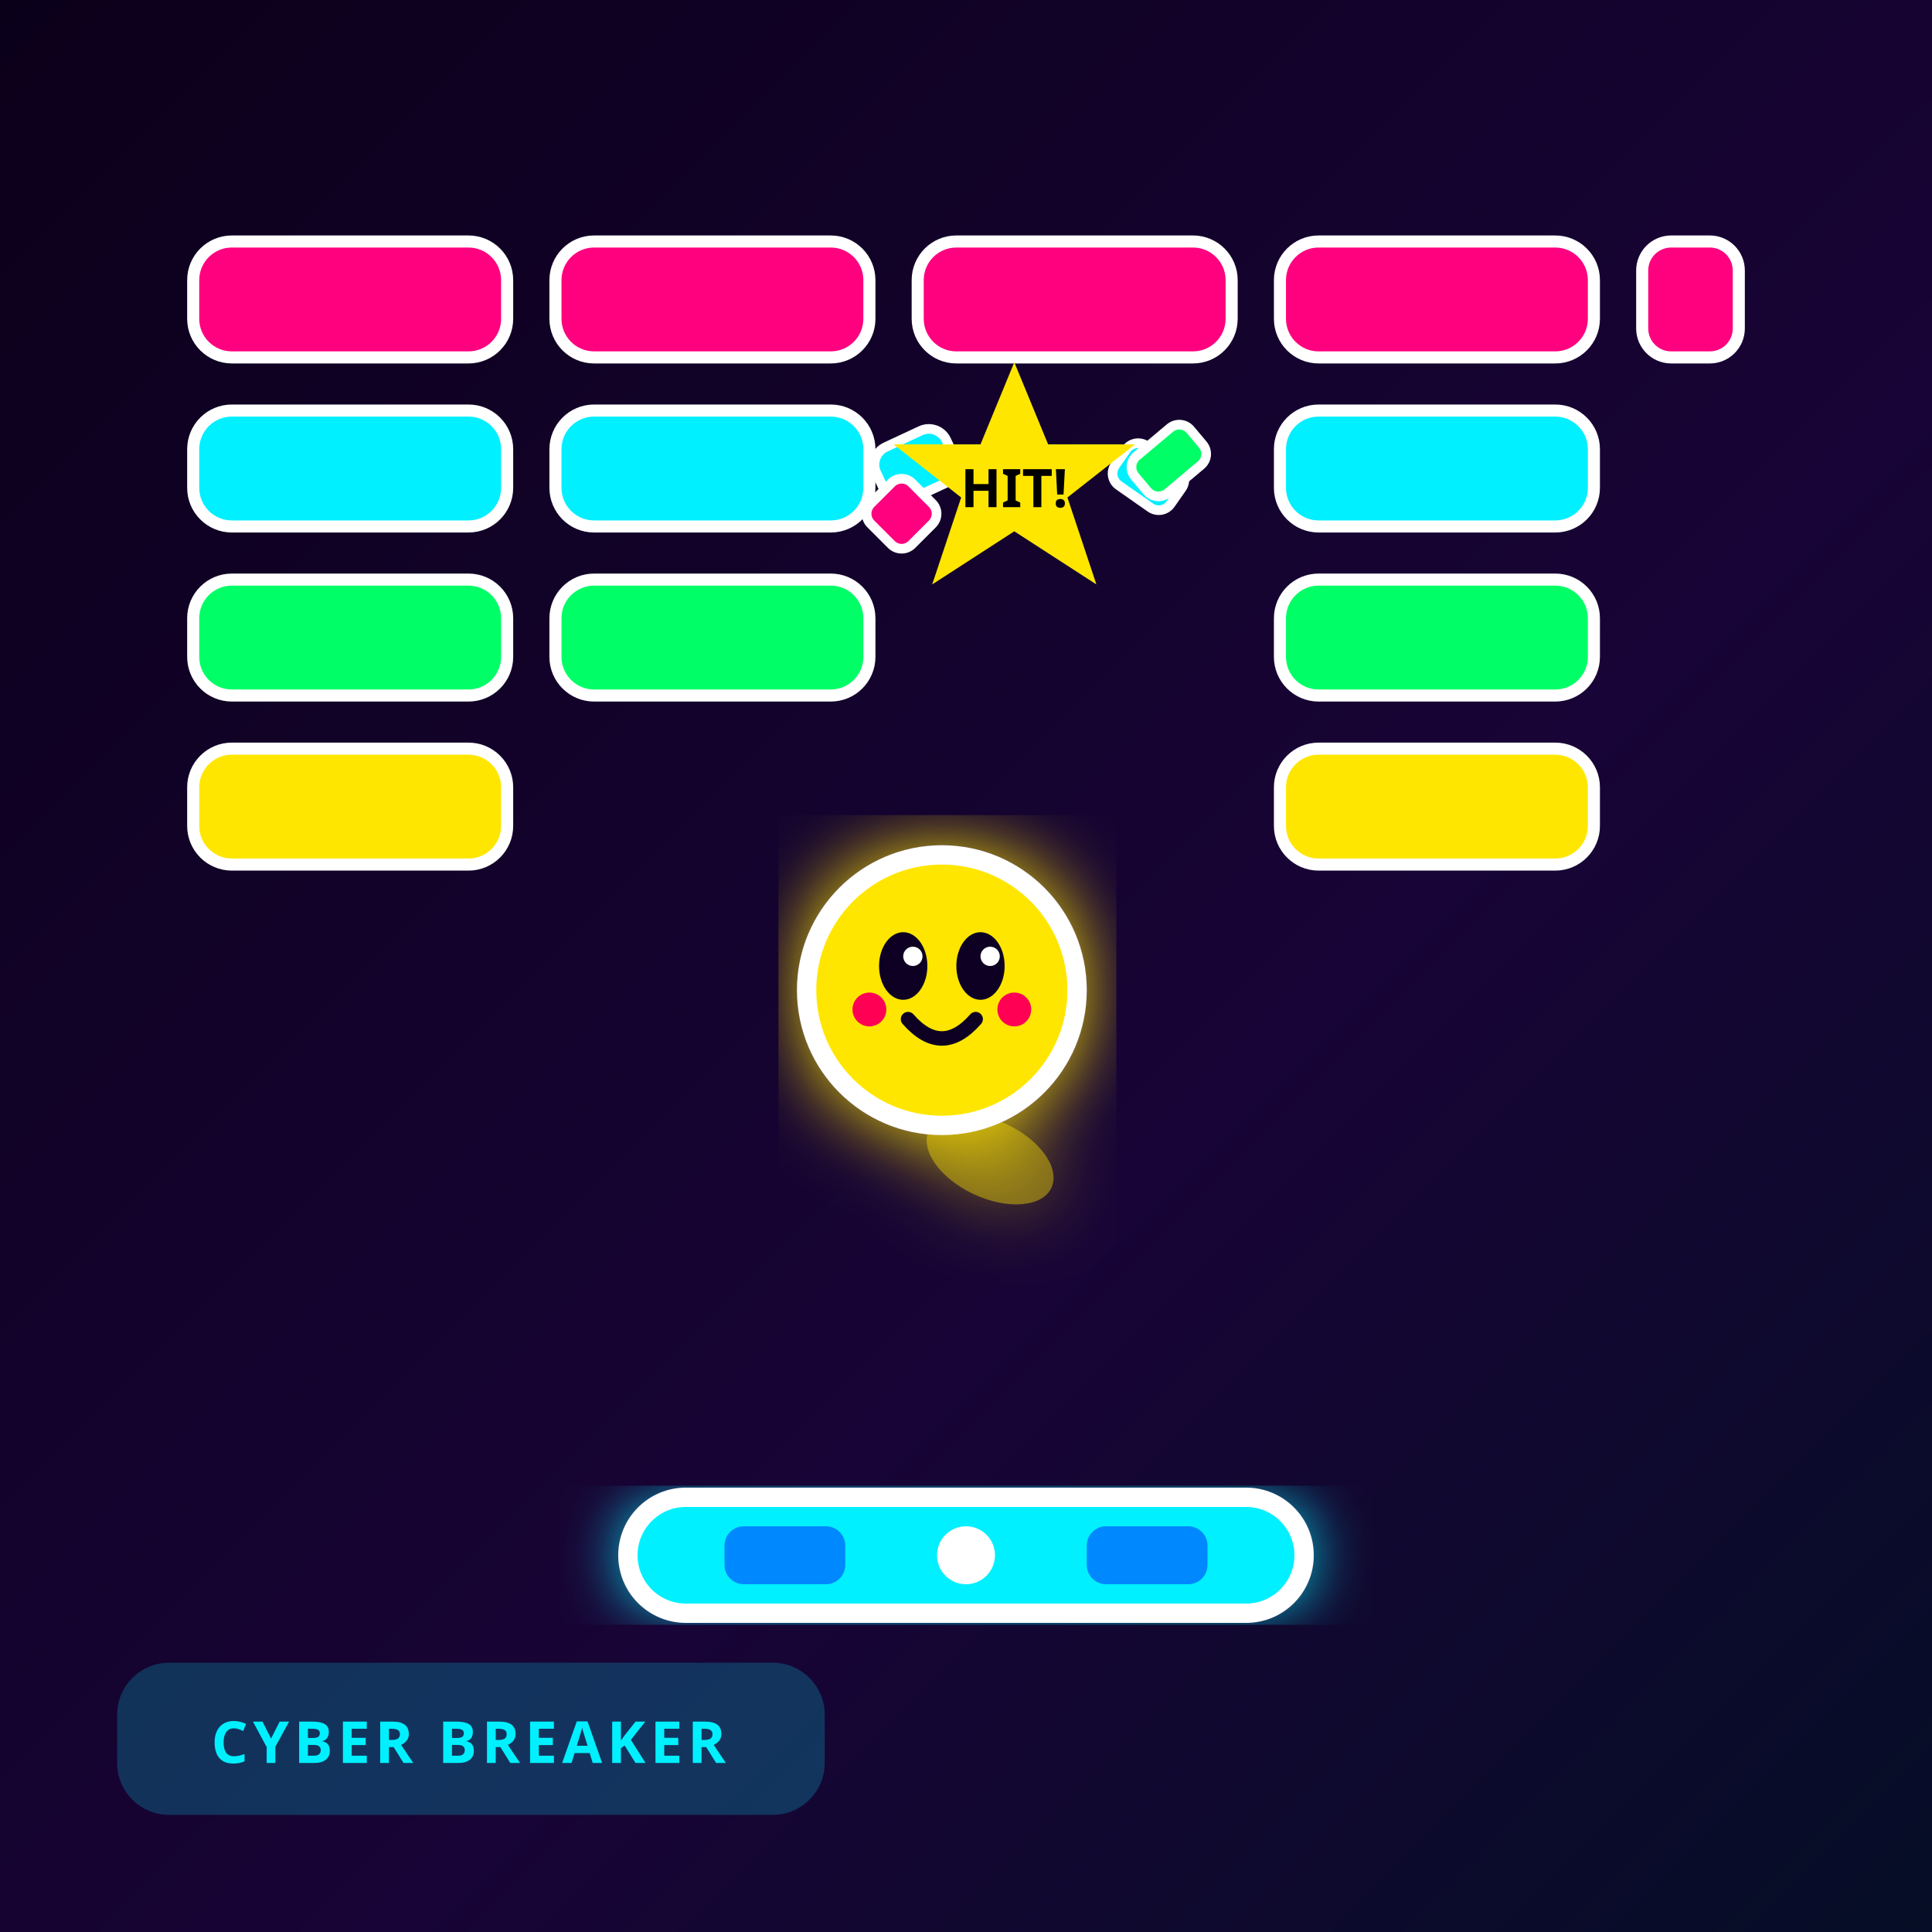
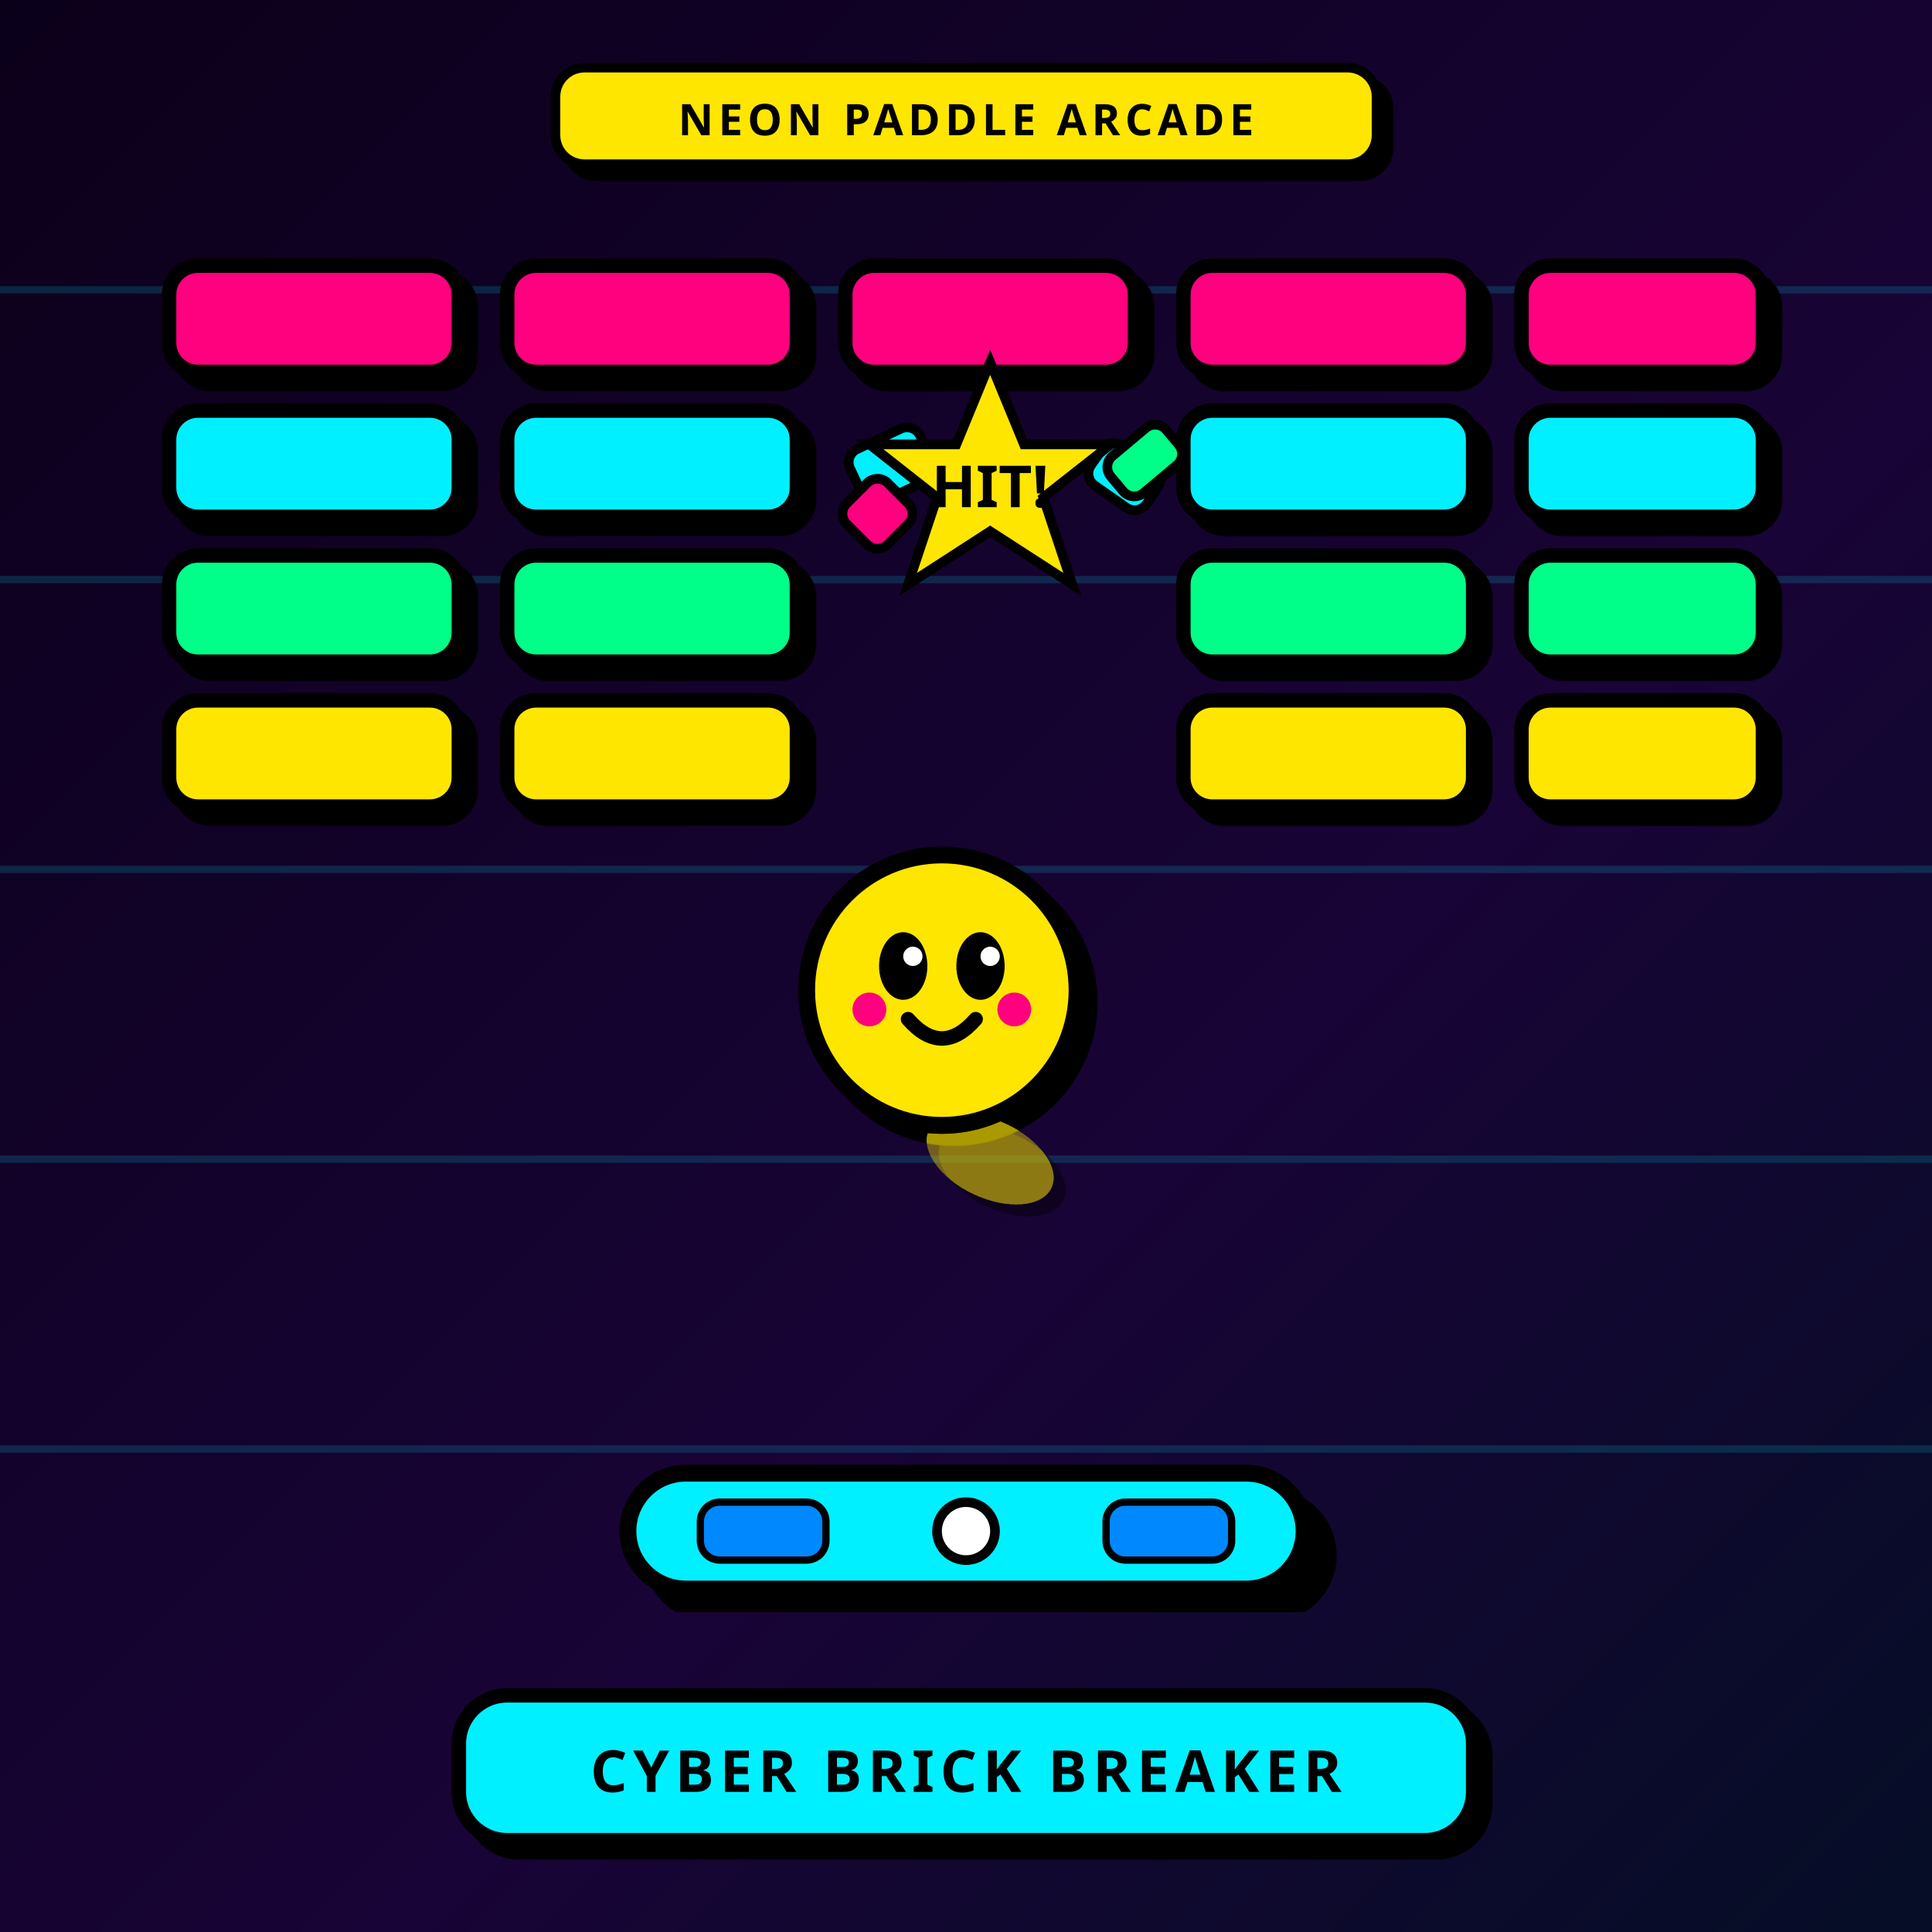
<svg xmlns="http://www.w3.org/2000/svg" viewBox="0 0 400 400" width="100%" height="100%">
  <defs>
-     <linearGradient id="breakerBg" x1="0%" y1="0%" x2="100%" y2="100%">
-       <stop offset="0%" stop-color="#0b001a" />
+     <linearGradient id="breakerBgDark" x1="0%" y1="0%" x2="100%" y2="100%">
+       <stop offset="0%" stop-color="#0B001A" />
      <stop offset="60%" stop-color="#180436" />
-       <stop offset="100%" stop-color="#050e26" />
+       <stop offset="100%" stop-color="#050E26" />
    </linearGradient>
-     <filter id="neonGlow">
-       <feDropShadow dx="0" dy="0" stdDeviation="6" flood-color="#00f0ff" flood-opacity="0.8" />
+     <linearGradient id="breakerBgLight" x1="0%" y1="0%" x2="100%" y2="100%">
+       <stop offset="0%" stop-color="#FFFDF0" />
+       <stop offset="50%" stop-color="#FFF8E7" />
+       <stop offset="100%" stop-color="#E0F2FE" />
+     </linearGradient>
+     <filter id="brutalShadow" x="-10%" y="-10%" width="130%" height="130%">
+       <feDropShadow dx="5" dy="5" stdDeviation="0" flood-color="#000000" flood-opacity="1" />
    </filter>
-     <filter id="ballGlow">
-       <feDropShadow dx="0" dy="0" stdDeviation="8" flood-color="#ffe600" flood-opacity="0.95" />
+     <filter id="brutalShadowSm" x="-10%" y="-10%" width="130%" height="130%">
+       <feDropShadow dx="2.5" dy="2.5" stdDeviation="0" flood-color="#000000" flood-opacity="1" />
    </filter>
  </defs>
-   <rect width="400" height="400" fill="url(#breakerBg)" />
-   <g stroke="#ffffff" stroke-width="2.5">
-     <rect x="40" y="50" width="65" height="24" rx="8" fill="#ff007f" />
-     <rect x="115" y="50" width="65" height="24" rx="8" fill="#ff007f" />
-     <rect x="190" y="50" width="65" height="24" rx="8" fill="#ff007f" />
-     <rect x="265" y="50" width="65" height="24" rx="8" fill="#ff007f" />
-     <rect x="340" y="50" width="20" height="24" rx="6" fill="#ff007f" />
-     <rect x="40" y="85" width="65" height="24" rx="8" fill="#00f0ff" />
-     <rect x="115" y="85" width="65" height="24" rx="8" fill="#00f0ff" />
-     <rect x="265" y="85" width="65" height="24" rx="8" fill="#00f0ff" />
-     <rect x="40" y="120" width="65" height="24" rx="8" fill="#00ff66" />
-     <rect x="115" y="120" width="65" height="24" rx="8" fill="#00ff66" />
-     <rect x="265" y="120" width="65" height="24" rx="8" fill="#00ff66" />
-     <rect x="40" y="155" width="65" height="24" rx="8" fill="#ffe600" />
-     <rect x="265" y="155" width="65" height="24" rx="8" fill="#ffe600" />
+   <style>
+     .theme-bg { fill: url(#breakerBgDark); }
+     .theme-grid-line { stroke: #00F0FF; stroke-opacity: 0.15; }
+     .theme-badge-rect { fill: #00F0FF; stroke: #000000; }
+     .theme-badge-text { fill: #000000; }
+     .theme-tag-rect { fill: #FFE600; stroke: #000000; }
+     .theme-tag-text { fill: #000000; }
+ 
+     @media (prefers-color-scheme: light) {
+       .theme-bg { fill: url(#breakerBgLight); }
+       .theme-grid-line { stroke: #000000; stroke-opacity: 0.1; }
+       .theme-badge-rect { fill: #00F0FF; stroke: #000000; }
+       .theme-badge-text { fill: #000000; }
+       .theme-tag-rect { fill: #FFE600; stroke: #000000; }
+       .theme-tag-text { fill: #000000; }
+     }
+   </style>
+   <rect width="400" height="400" class="theme-bg" />
+   <g class="theme-grid-line" stroke-width="1.5">
+     <line x1="0" y1="60" x2="400" y2="60" />
+     <line x1="0" y1="120" x2="400" y2="120" />
+     <line x1="0" y1="180" x2="400" y2="180" />
+     <line x1="0" y1="240" x2="400" y2="240" />
+     <line x1="0" y1="300" x2="400" y2="300" />
  </g>
-   <g transform="translate(210, 100)">
-     <rect x="-25" y="-18" width="16" height="12" rx="4" fill="#00f0ff" stroke="#fff" stroke-width="2" transform="rotate(-25)" />
-     <rect x="15" y="-22" width="14" height="10" rx="3" fill="#00f0ff" stroke="#fff" stroke-width="2" transform="rotate(35)" />
-     <rect x="-18" y="15" width="12" height="12" rx="3" fill="#ff007f" stroke="#fff" stroke-width="2" transform="rotate(45)" />
-     <rect x="20" y="12" width="15" height="10" rx="3" fill="#00ff66" stroke="#fff" stroke-width="2" transform="rotate(-40)" />
-     <polygon points="0,-25 7,-8 25,-8 11,3 17,21 0,10 -17,21 -11,3 -25,-8 -7,-8" fill="#ffe600" />
-     <text x="0" y="5" font-family="'Arial Black', sans-serif" font-size="11" fill="#000" font-weight="900" text-anchor="middle">HIT!</text>
+   <g stroke="#000000" stroke-width="3" filter="url(#brutalShadowSm)">
+     <rect x="35" y="55" width="60" height="22" rx="6" fill="#FF007F" />
+     <rect x="105" y="55" width="60" height="22" rx="6" fill="#FF007F" />
+     <rect x="175" y="55" width="60" height="22" rx="6" fill="#FF007F" />
+     <rect x="245" y="55" width="60" height="22" rx="6" fill="#FF007F" />
+     <rect x="315" y="55" width="50" height="22" rx="6" fill="#FF007F" />
+     <rect x="35" y="85" width="60" height="22" rx="6" fill="#00F0FF" />
+     <rect x="105" y="85" width="60" height="22" rx="6" fill="#00F0FF" />
+     <rect x="245" y="85" width="60" height="22" rx="6" fill="#00F0FF" />
+     <rect x="315" y="85" width="50" height="22" rx="6" fill="#00F0FF" />
+     <rect x="35" y="115" width="60" height="22" rx="6" fill="#00FF88" />
+     <rect x="105" y="115" width="60" height="22" rx="6" fill="#00FF88" />
+     <rect x="245" y="115" width="60" height="22" rx="6" fill="#00FF88" />
+     <rect x="315" y="115" width="50" height="22" rx="6" fill="#00FF88" />
+     <rect x="35" y="145" width="60" height="22" rx="6" fill="#FFE600" />
+     <rect x="105" y="145" width="60" height="22" rx="6" fill="#FFE600" />
+     <rect x="245" y="145" width="60" height="22" rx="6" fill="#FFE600" />
+     <rect x="315" y="145" width="50" height="22" rx="6" fill="#FFE600" />
  </g>
-   <g filter="url(#ballGlow)" transform="translate(195, 205)">
-     <ellipse cx="10" cy="35" rx="14" ry="8" fill="#ffe600" opacity="0.4" transform="rotate(25 10 35)" />
-     <circle cx="0" cy="0" r="28" fill="#ffe600" stroke="#ffffff" stroke-width="4" />
-     <ellipse cx="-8" cy="-5" rx="5" ry="7" fill="#0d0221" />
-     <circle cx="-6" cy="-7" r="2" fill="#ffffff" />
-     <ellipse cx="8" cy="-5" rx="5" ry="7" fill="#0d0221" />
-     <circle cx="10" cy="-7" r="2" fill="#ffffff" />
-     <path d="M -7,6 Q 0,14 7,6" stroke="#0d0221" stroke-width="3" fill="none" stroke-linecap="round" />
-     <circle cx="-15" cy="4" r="3.5" fill="#ff0055" />
-     <circle cx="15" cy="4" r="3.5" fill="#ff0055" />
+   <g transform="translate(205, 100)">
+     <rect x="-25" y="-18" width="16" height="12" rx="3" fill="#00F0FF" stroke="#000000" stroke-width="2" transform="rotate(-25)" />
+     <rect x="15" y="-22" width="14" height="10" rx="3" fill="#00F0FF" stroke="#000000" stroke-width="2" transform="rotate(35)" />
+     <rect x="-18" y="15" width="12" height="12" rx="3" fill="#FF007F" stroke="#000000" stroke-width="2" transform="rotate(45)" />
+     <rect x="20" y="12" width="15" height="10" rx="3" fill="#00FF88" stroke="#000000" stroke-width="2" transform="rotate(-40)" />
+     <polygon points="0,-25 7,-8 25,-8 11,3 17,21 0,10 -17,21 -11,3 -25,-8 -7,-8" fill="#FFE600" stroke="#000000" stroke-width="2" />
+     <text x="0" y="5" font-family="'Impact', 'Arial Black', sans-serif" font-size="12" fill="#000000" font-weight="900" text-anchor="middle">HIT!</text>
  </g>
-   <g filter="url(#neonGlow)" transform="translate(140, 310)">
-     <rect x="-10" y="0" width="140" height="24" rx="12" fill="#00f0ff" stroke="#ffffff" stroke-width="4" />
-     <circle cx="60" cy="12" r="6" fill="#ffffff" />
-     <rect x="10" y="6" width="25" height="12" rx="4" fill="#0088ff" />
-     <rect x="85" y="6" width="25" height="12" rx="4" fill="#0088ff" />
+   <g transform="translate(195, 205)" filter="url(#brutalShadowSm)">
+     <ellipse cx="10" cy="35" rx="14" ry="8" fill="#FFE600" opacity="0.4" transform="rotate(25 10 35)" />
+     <circle cx="0" cy="0" r="28" fill="#FFE600" stroke="#000000" stroke-width="3.5" />
+     <ellipse cx="-8" cy="-5" rx="5" ry="7" fill="#000000" />
+     <circle cx="-6" cy="-7" r="2" fill="#FFFFFF" />
+     <ellipse cx="8" cy="-5" rx="5" ry="7" fill="#000000" />
+     <circle cx="10" cy="-7" r="2" fill="#FFFFFF" />
+     <path d="M -7,6 Q 0,14 7,6" stroke="#000000" stroke-width="3" fill="none" stroke-linecap="round" />
+     <circle cx="-15" cy="4" r="3.5" fill="#FF007F" />
+     <circle cx="15" cy="4" r="3.5" fill="#FF007F" />
  </g>
-   <rect x="25" y="345" width="145" height="30" rx="10" fill="#00f0ff" opacity="0.2" stroke="#00f0ff" stroke-width="1.5" />
-   <text x="97" y="365" fill="#00f0ff" font-family="'Arial Black', sans-serif" font-size="12" font-weight="900" text-anchor="middle" letter-spacing="1">CYBER BREAKER</text>
+   <g transform="translate(200, 305)" filter="url(#brutalShadow)">
+     <rect x="-70" y="0" width="140" height="24" rx="12" fill="#00F0FF" stroke="#000000" stroke-width="3.5" />
+     <circle cx="0" cy="12" r="6" fill="#FFFFFF" stroke="#000000" stroke-width="2" />
+     <rect x="-55" y="6" width="26" height="12" rx="4" fill="#0088FF" stroke="#000000" stroke-width="1.5" />
+     <rect x="29" y="6" width="26" height="12" rx="4" fill="#0088FF" stroke="#000000" stroke-width="1.5" />
+   </g>
+   <g transform="translate(200, 24)" filter="url(#brutalShadowSm)">
+     <rect x="-85" y="-10" width="170" height="20" rx="6" class="theme-tag-rect" stroke-width="2" />
+     <text x="0" y="4" class="theme-tag-text" font-family="'Impact', 'Arial Black', sans-serif" font-size="9" font-weight="900" text-anchor="middle" letter-spacing="1">NEON PADDLE ARCADE</text>
+   </g>
+   <g transform="translate(200, 366)" filter="url(#brutalShadowSm)">
+     <rect x="-105" y="-15" width="210" height="30" rx="10" class="theme-badge-rect" stroke-width="3" />
+     <text x="0" y="5" class="theme-badge-text" font-family="'Impact', 'Arial Black', sans-serif" font-size="12" font-weight="900" text-anchor="middle" letter-spacing="1.2">CYBER BRICK BREAKER</text>
+   </g>
</svg>
